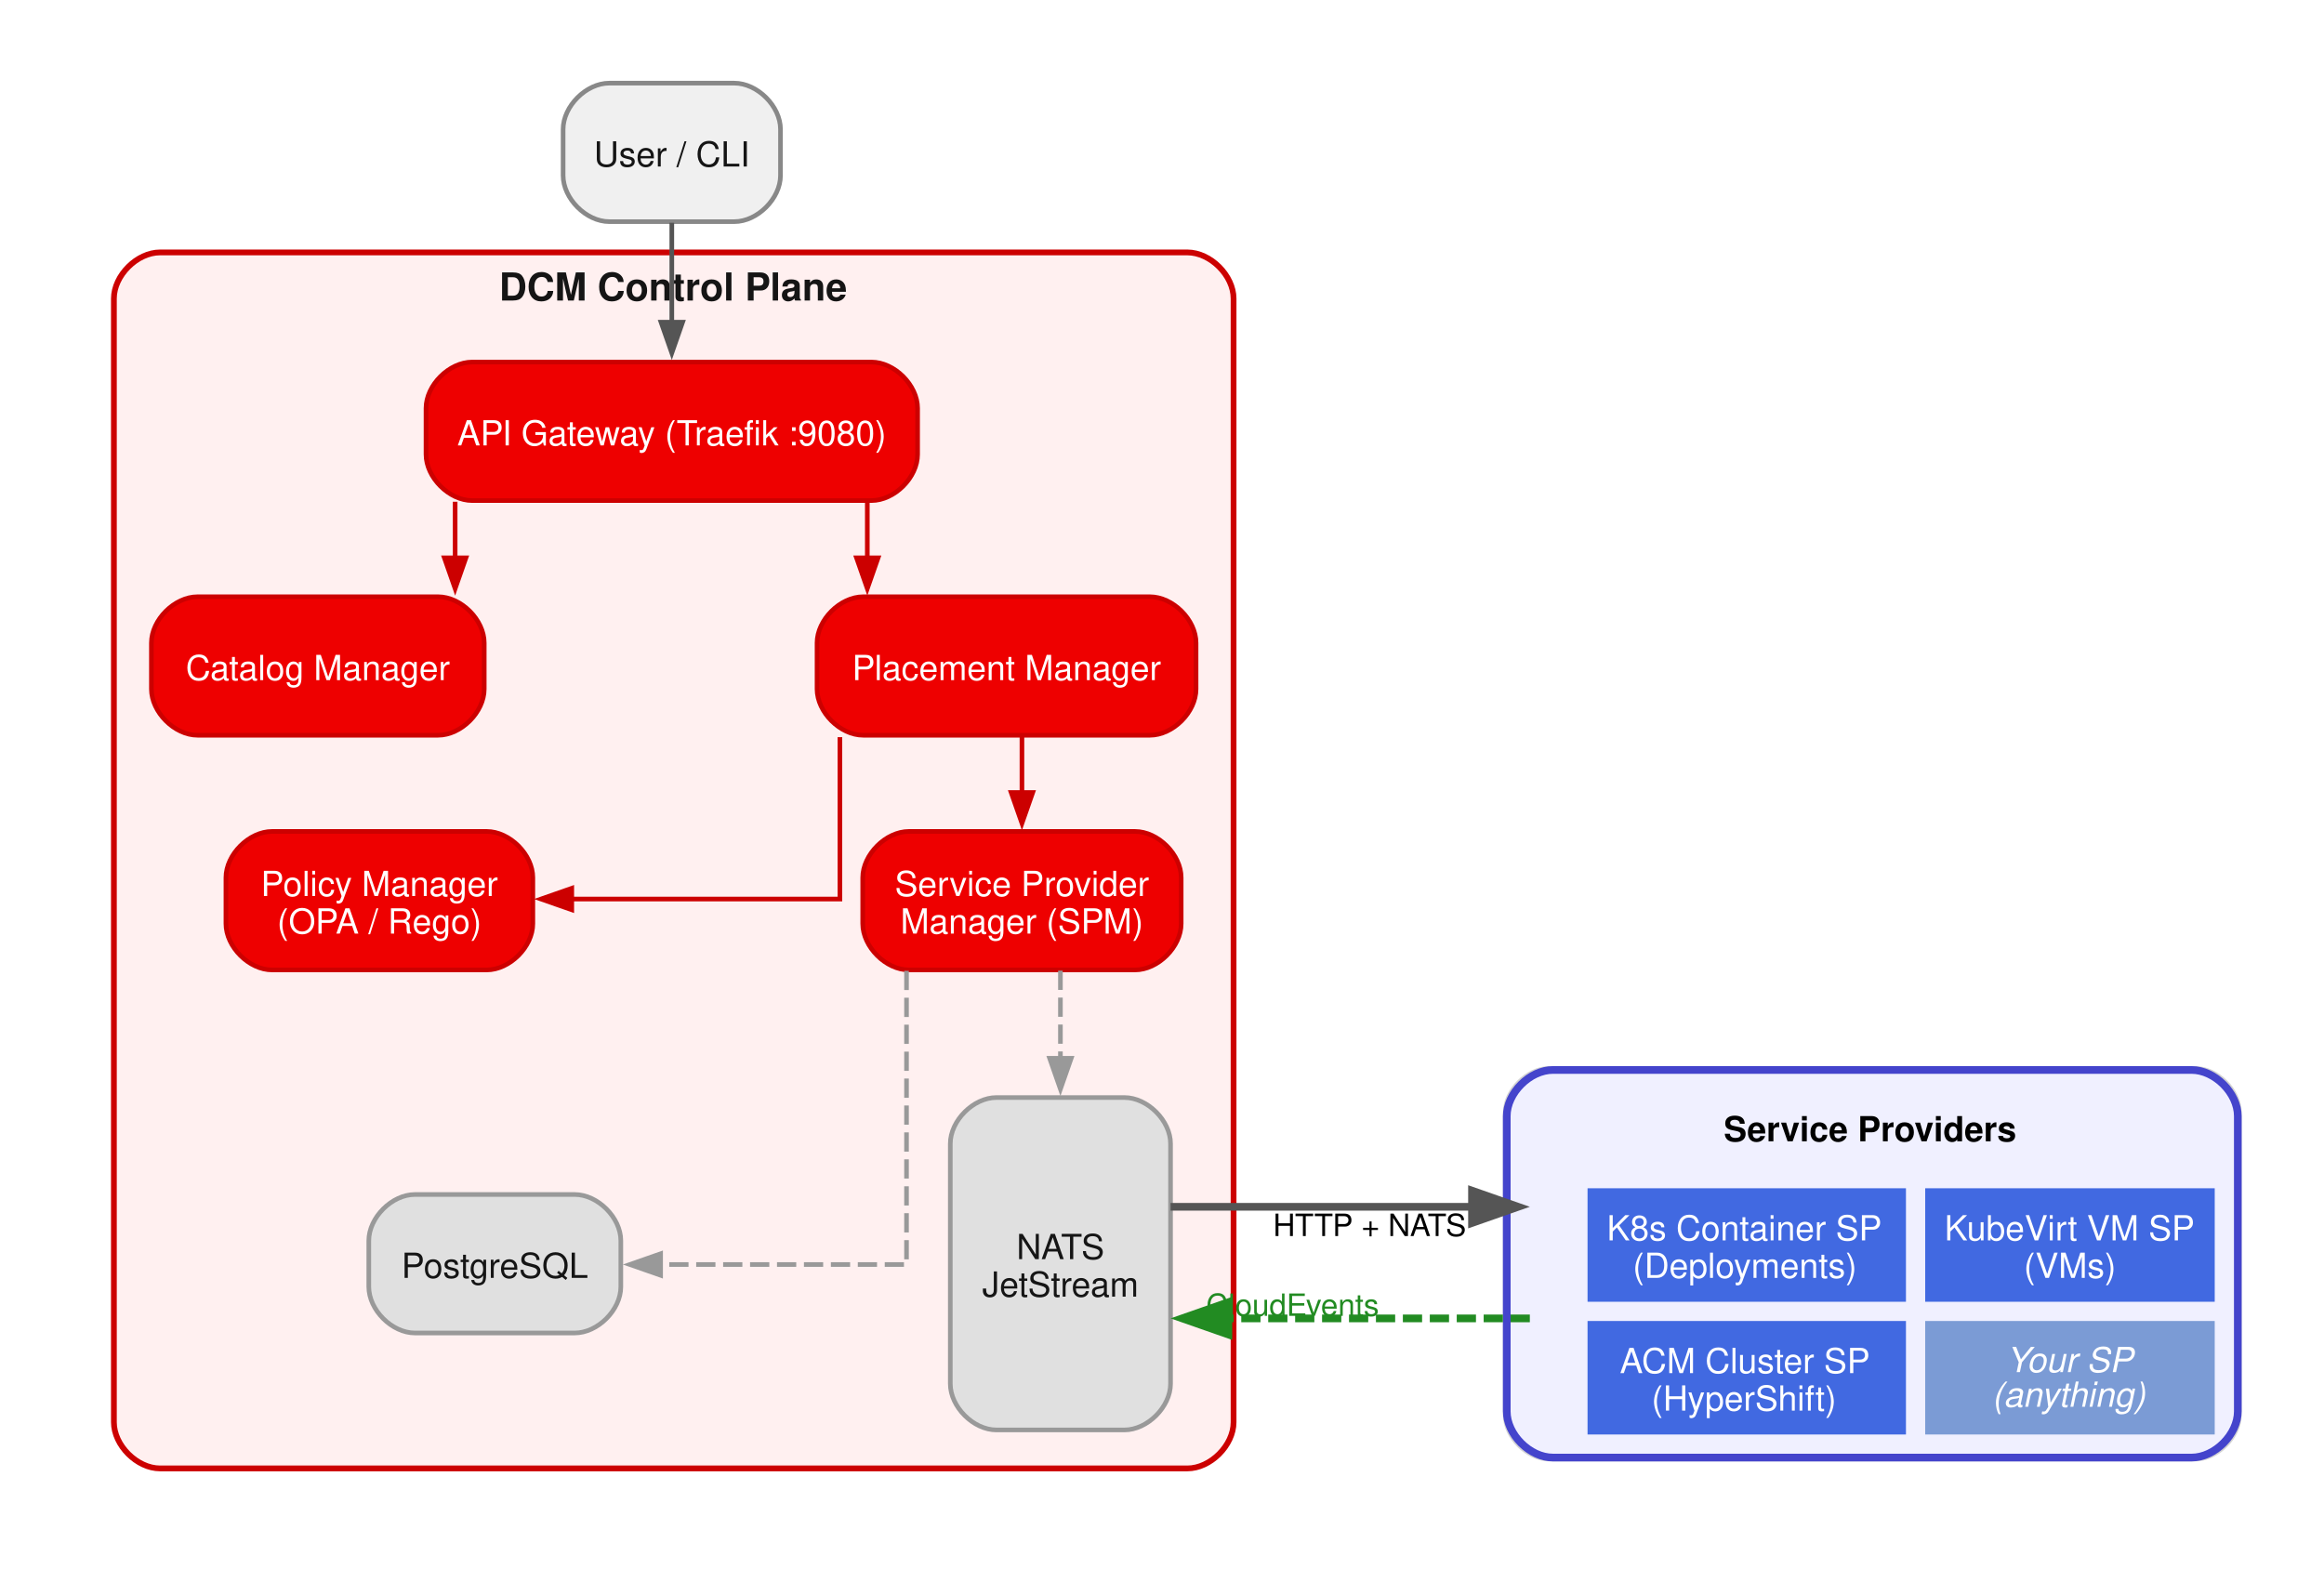
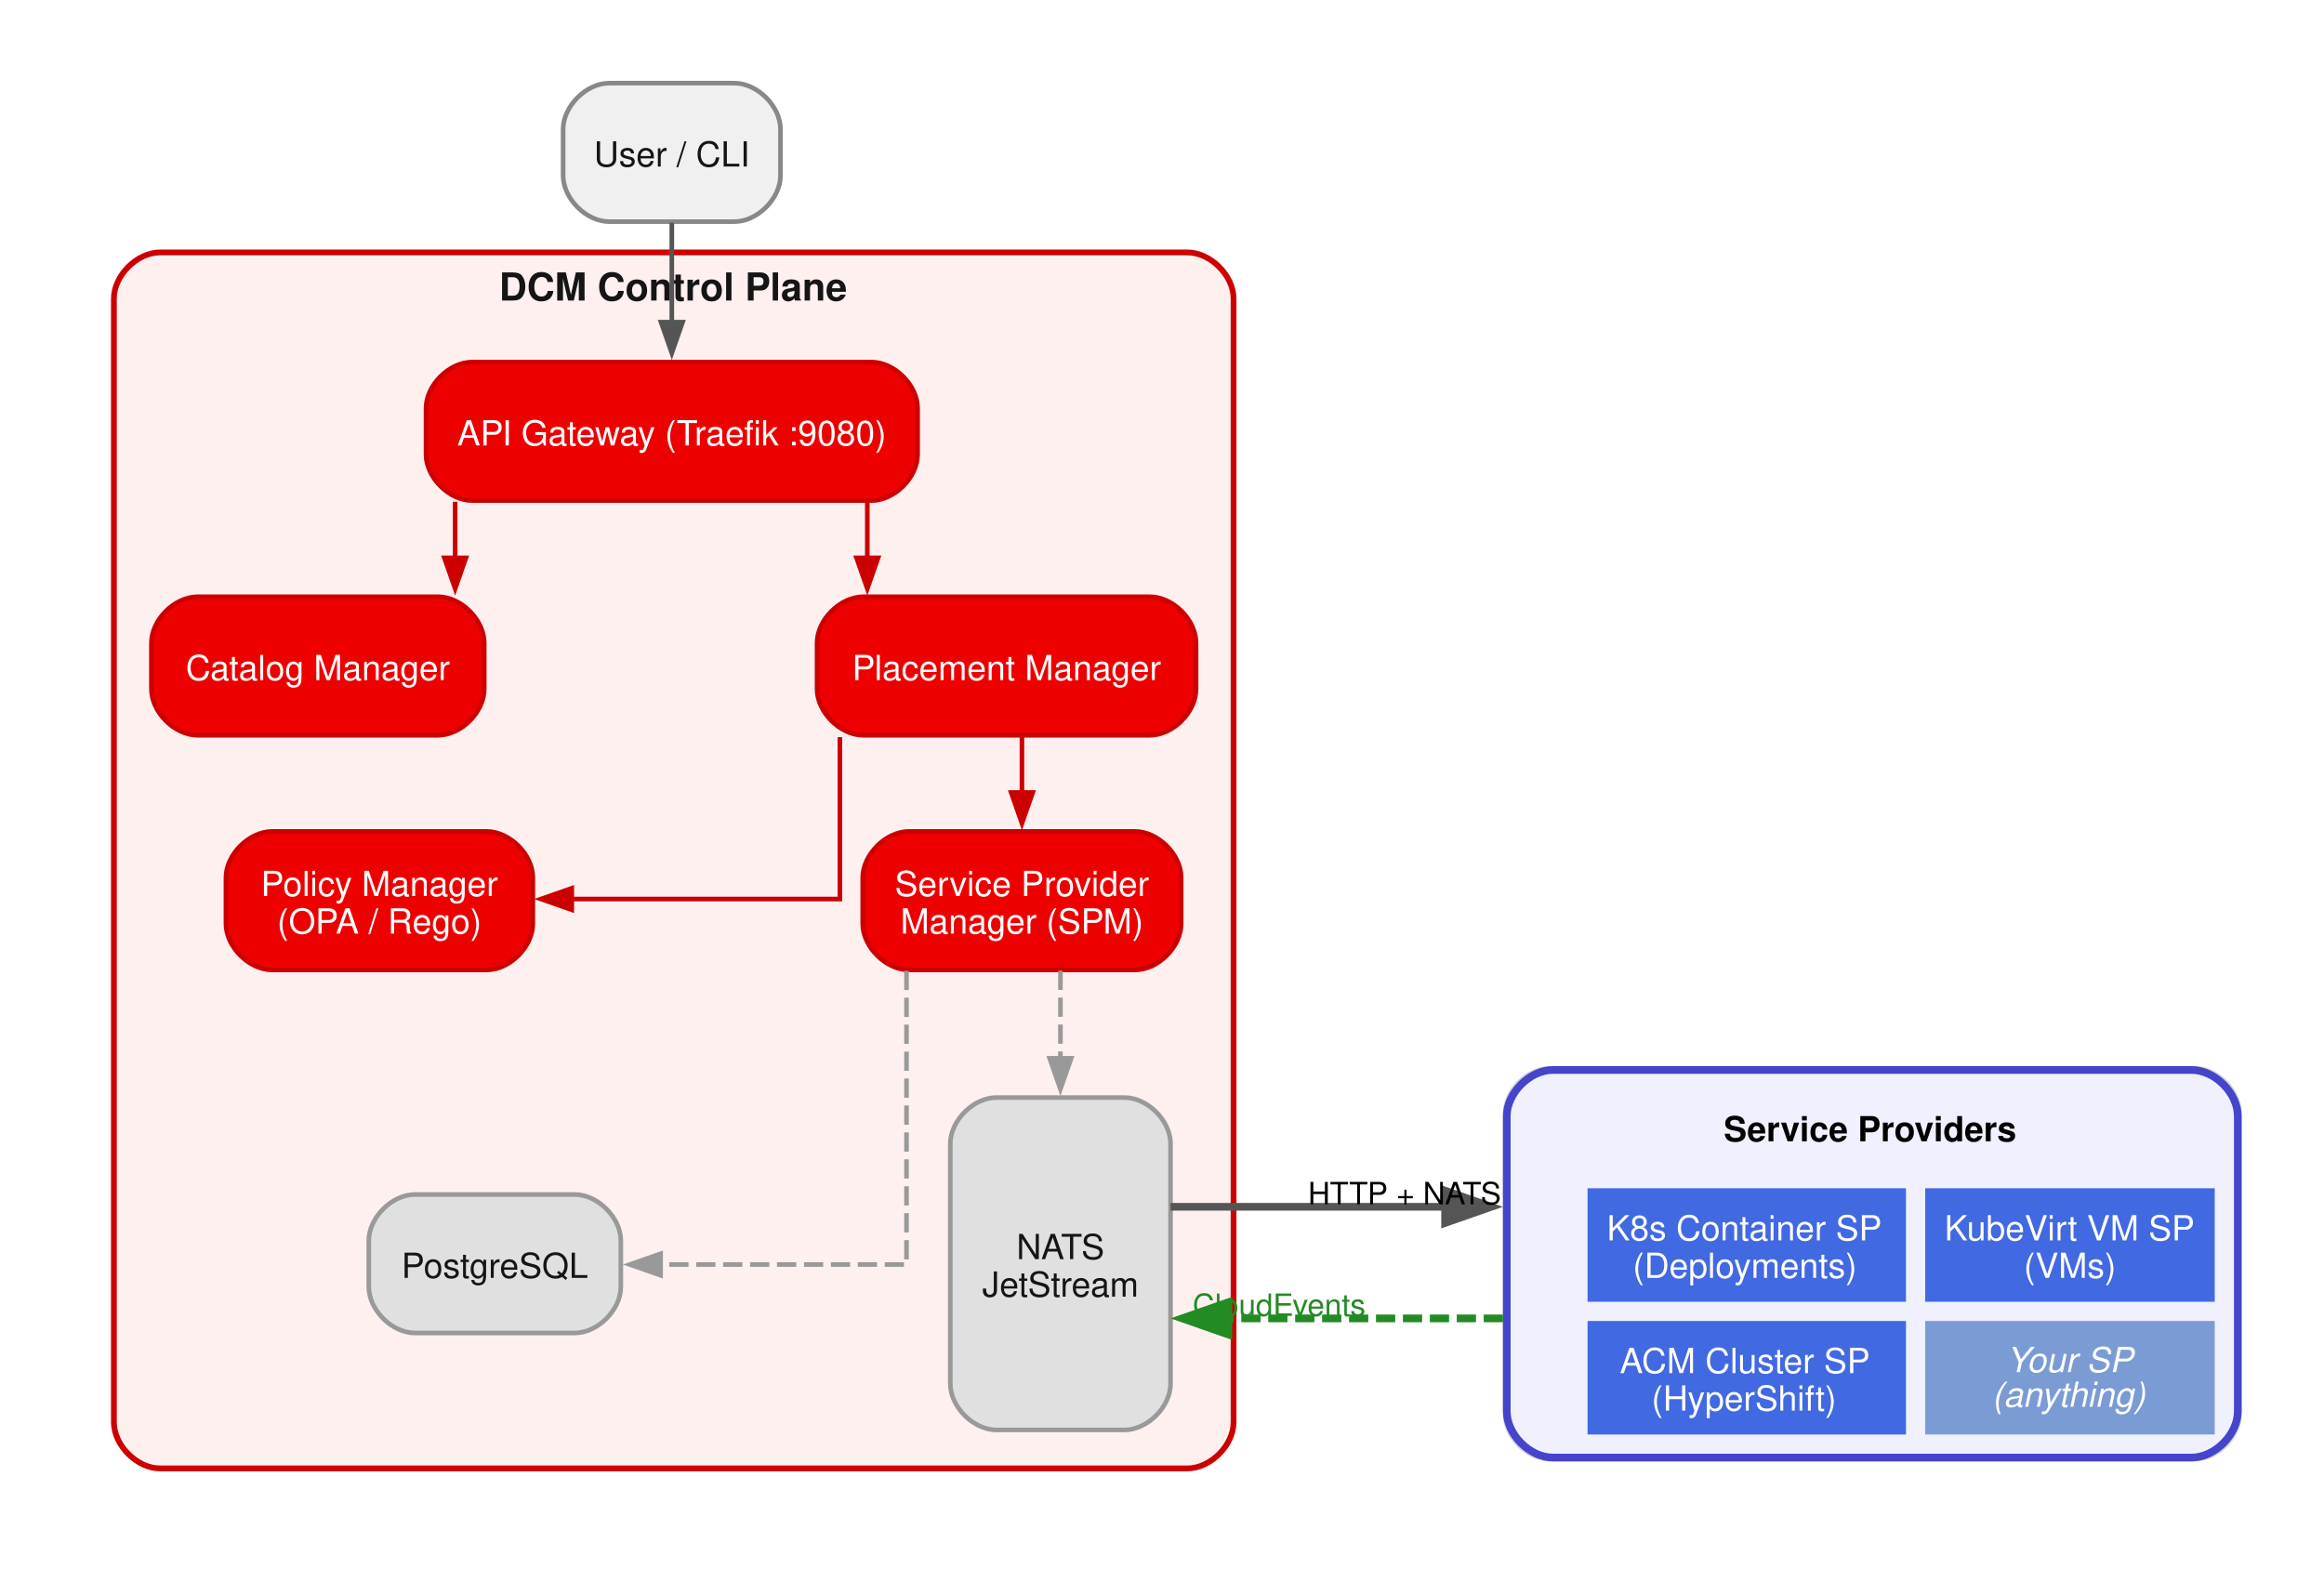
<svg xmlns="http://www.w3.org/2000/svg" width="604pt" height="411pt" viewBox="0.00 0.00 604.00 411.00">
  <g id="graph0" class="graph" transform="scale(1 1) rotate(0) translate(21.6 389.68)">
    <polygon fill="white" stroke="none" points="-21.6,21.6 -21.6,-389.68 582.6,-389.68 582.6,21.6 -21.6,21.6" />
    <g id="clust1" class="cluster">
      <path fill="#fff0f0" stroke="#cc0000" stroke-width="1.5" d="M20,-8C20,-8 287,-8 287,-8 293,-8 299,-14 299,-20 299,-20 299,-312.07 299,-312.07 299,-318.07 293,-324.07 287,-324.07 287,-324.07 20,-324.07 20,-324.07 14,-324.07 8,-318.07 8,-312.07 8,-312.07 8,-20 8,-20 8,-14 14,-8 20,-8" />
      <text xml:space="preserve" text-anchor="start" x="108.12" y="-311.57" font-family="Helvetica,Arial,sans-serif" font-weight="bold" font-size="10.00" fill="#151515">DCM Control Plane</text>
    </g>
    <g id="node1" class="node">
      <path fill="#f0f0f0" stroke="#888888" stroke-width="1.2" d="M169.25,-368.07C169.25,-368.07 136.75,-368.07 136.75,-368.07 130.75,-368.07 124.75,-362.07 124.75,-356.07 124.75,-356.07 124.75,-344.07 124.75,-344.07 124.75,-338.07 130.75,-332.07 136.75,-332.07 136.75,-332.07 169.25,-332.07 169.25,-332.07 175.25,-332.07 181.25,-338.07 181.25,-344.07 181.25,-344.07 181.25,-356.07 181.25,-356.07 181.25,-362.07 175.25,-368.07 169.25,-368.07" />
      <text xml:space="preserve" text-anchor="middle" x="153" y="-346.4" font-family="Helvetica,Arial,sans-serif" font-size="9.00" fill="#151515">User / CLI</text>
    </g>
    <g id="node2" class="node">
      <path fill="#ee0000" stroke="#cc0000" stroke-width="1.2" d="M204.88,-295.57C204.88,-295.57 101.12,-295.57 101.12,-295.57 95.12,-295.57 89.12,-289.57 89.12,-283.57 89.12,-283.57 89.12,-271.57 89.12,-271.57 89.12,-265.57 95.12,-259.57 101.12,-259.57 101.12,-259.57 204.88,-259.57 204.88,-259.57 210.88,-259.57 216.88,-265.57 216.88,-271.57 216.88,-271.57 216.88,-283.57 216.88,-283.57 216.88,-289.57 210.88,-295.57 204.88,-295.57" />
      <text xml:space="preserve" text-anchor="middle" x="153" y="-273.9" font-family="Helvetica,Arial,sans-serif" font-size="9.00" fill="white">API Gateway (Traefik :9080)</text>
    </g>
    <g id="edge7" class="edge">
      <path fill="none" stroke="#555555" stroke-width="1.2" d="M153,-331.78C153,-331.78 153,-305.93 153,-305.93" />
      <polygon fill="#555555" stroke="#555555" stroke-width="1.2" points="155.8,-305.93 153,-297.93 150.2,-305.93 155.8,-305.93" />
    </g>
    <g id="node3" class="node">
      <path fill="#ee0000" stroke="#cc0000" stroke-width="1.2" d="M92.25,-234.57C92.25,-234.57 29.75,-234.57 29.75,-234.57 23.75,-234.57 17.75,-228.57 17.75,-222.57 17.75,-222.57 17.75,-210.57 17.75,-210.57 17.75,-204.57 23.75,-198.57 29.75,-198.57 29.75,-198.57 92.25,-198.57 92.25,-198.57 98.25,-198.57 104.25,-204.57 104.25,-210.57 104.25,-210.57 104.25,-222.57 104.25,-222.57 104.25,-228.57 98.25,-234.57 92.25,-234.57" />
      <text xml:space="preserve" text-anchor="middle" x="61" y="-212.9" font-family="Helvetica,Arial,sans-serif" font-size="9.00" fill="white">Catalog Manager</text>
    </g>
    <g id="edge1" class="edge">
      <path fill="none" stroke="#cc0000" stroke-width="1.2" d="M96.69,-259.27C96.69,-259.27 96.69,-244.68 96.69,-244.68" />
      <polygon fill="#cc0000" stroke="#cc0000" stroke-width="1.2" points="99.49,-244.68 96.69,-236.68 93.89,-244.68 99.49,-244.68" />
    </g>
    <g id="node4" class="node">
      <path fill="#ee0000" stroke="#cc0000" stroke-width="1.2" d="M277.25,-234.57C277.25,-234.57 202.75,-234.57 202.75,-234.57 196.75,-234.57 190.75,-228.57 190.75,-222.57 190.75,-222.57 190.75,-210.57 190.75,-210.57 190.75,-204.57 196.75,-198.57 202.75,-198.57 202.75,-198.57 277.25,-198.57 277.25,-198.57 283.25,-198.57 289.25,-204.57 289.25,-210.57 289.25,-210.57 289.25,-222.57 289.25,-222.57 289.25,-228.57 283.25,-234.57 277.25,-234.57" />
      <text xml:space="preserve" text-anchor="middle" x="240" y="-212.9" font-family="Helvetica,Arial,sans-serif" font-size="9.00" fill="white">Placement Manager</text>
    </g>
    <g id="edge2" class="edge">
      <path fill="none" stroke="#cc0000" stroke-width="1.2" d="M203.81,-259.27C203.81,-259.27 203.81,-244.68 203.81,-244.68" />
      <polygon fill="#cc0000" stroke="#cc0000" stroke-width="1.2" points="206.61,-244.68 203.81,-236.68 201.01,-244.68 206.61,-244.68" />
    </g>
    <g id="node5" class="node">
      <path fill="#ee0000" stroke="#cc0000" stroke-width="1.2" d="M104.88,-173.57C104.88,-173.57 49.12,-173.57 49.12,-173.57 43.12,-173.57 37.12,-167.57 37.12,-161.57 37.12,-161.57 37.12,-149.57 37.12,-149.57 37.12,-143.57 43.12,-137.57 49.12,-137.57 49.12,-137.57 104.88,-137.57 104.88,-137.57 110.88,-137.57 116.88,-143.57 116.88,-149.57 116.88,-149.57 116.88,-161.57 116.88,-161.57 116.88,-167.57 110.88,-173.57 104.88,-173.57" />
      <text xml:space="preserve" text-anchor="middle" x="77" y="-156.77" font-family="Helvetica,Arial,sans-serif" font-size="9.00" fill="white">Policy Manager</text>
      <text xml:space="preserve" text-anchor="middle" x="77" y="-147.02" font-family="Helvetica,Arial,sans-serif" font-size="9.00" fill="white">(OPA / Rego)</text>
    </g>
    <g id="edge3" class="edge">
      <path fill="none" stroke="#cc0000" stroke-width="1.2" d="M196.69,-198.07C196.69,-180.26 196.69,-156 196.69,-156 196.69,-156 127,-156 127,-156" />
      <polygon fill="#cc0000" stroke="#cc0000" stroke-width="1.2" points="127,-153.2 119,-156 127,-158.8 127,-153.2" />
    </g>
    <g id="node6" class="node">
      <path fill="#ee0000" stroke="#cc0000" stroke-width="1.2" d="M273.38,-173.57C273.38,-173.57 214.62,-173.57 214.62,-173.57 208.62,-173.57 202.62,-167.57 202.62,-161.57 202.62,-161.57 202.62,-149.57 202.62,-149.57 202.62,-143.57 208.62,-137.57 214.62,-137.57 214.62,-137.57 273.38,-137.57 273.38,-137.57 279.38,-137.57 285.38,-143.57 285.38,-149.57 285.38,-149.57 285.38,-161.57 285.38,-161.57 285.38,-167.57 279.38,-173.57 273.38,-173.57" />
      <text xml:space="preserve" text-anchor="middle" x="244" y="-156.77" font-family="Helvetica,Arial,sans-serif" font-size="9.00" fill="white">Service Provider</text>
      <text xml:space="preserve" text-anchor="middle" x="244" y="-147.02" font-family="Helvetica,Arial,sans-serif" font-size="9.00" fill="white">Manager (SPM)</text>
    </g>
    <g id="edge4" class="edge">
      <path fill="none" stroke="#cc0000" stroke-width="1.2" d="M244,-198.27C244,-198.27 244,-183.68 244,-183.68" />
      <polygon fill="#cc0000" stroke="#cc0000" stroke-width="1.2" points="246.8,-183.68 244,-175.68 241.2,-183.68 246.8,-183.68" />
    </g>
    <g id="node7" class="node">
      <path fill="#e0e0e0" stroke="#999999" stroke-width="1.2" d="M127.75,-79.2C127.75,-79.2 86.25,-79.2 86.25,-79.2 80.25,-79.2 74.25,-73.2 74.25,-67.2 74.25,-67.2 74.25,-55.2 74.25,-55.2 74.25,-49.2 80.25,-43.2 86.25,-43.2 86.25,-43.2 127.75,-43.2 127.75,-43.2 133.75,-43.2 139.75,-49.2 139.75,-55.2 139.75,-55.2 139.75,-67.2 139.75,-67.2 139.75,-73.2 133.75,-79.2 127.75,-79.2" />
      <text xml:space="preserve" text-anchor="middle" x="107" y="-57.52" font-family="Helvetica,Arial,sans-serif" font-size="9.00" fill="#151515">PostgreSQL</text>
    </g>
    <g id="edge5" class="edge">
      <path fill="none" stroke="#999999" stroke-width="1.2" stroke-dasharray="5,2" d="M214,-137.34C214,-109.86 214,-61 214,-61 214,-61 150.09,-61 150.09,-61" />
      <polygon fill="#999999" stroke="#999999" stroke-width="1.2" points="150.09,-58.2 142.09,-61 150.09,-63.8 150.09,-58.2" />
    </g>
    <g id="node8" class="node">
      <path fill="#e0e0e0" stroke="#999999" stroke-width="1.2" d="M270.62,-104.4C270.62,-104.4 237.38,-104.4 237.38,-104.4 231.38,-104.4 225.38,-98.4 225.38,-92.4 225.38,-92.4 225.38,-30 225.38,-30 225.38,-24 231.38,-18 237.38,-18 237.38,-18 270.62,-18 270.62,-18 276.62,-18 282.62,-24 282.62,-30 282.62,-30 282.62,-92.4 282.62,-92.4 282.62,-98.4 276.62,-104.4 270.62,-104.4" />
      <text xml:space="preserve" text-anchor="middle" x="254" y="-62.4" font-family="Helvetica,Arial,sans-serif" font-size="9.00" fill="#151515">NATS</text>
      <text xml:space="preserve" text-anchor="middle" x="254" y="-52.65" font-family="Helvetica,Arial,sans-serif" font-size="9.00" fill="#151515">JetStream</text>
    </g>
    <g id="edge6" class="edge">
      <path fill="none" stroke="#999999" stroke-width="1.2" stroke-dasharray="5,2" d="M254,-137.38C254,-137.38 254,-114.6 254,-114.6" />
      <polygon fill="#999999" stroke="#999999" stroke-width="1.2" points="256.8,-114.6 254,-106.6 251.2,-114.6 256.8,-114.6" />
    </g>
    <g id="node9" class="node">
      <path fill="lightgrey" stroke="none" stroke-width="1.2" d="M549,-112.57C549,-112.57 381,-112.57 381,-112.57 375,-112.57 369,-106.57 369,-100.57 369,-100.57 369,-21.83 369,-21.83 369,-15.83 375,-9.83 381,-9.83 381,-9.83 549,-9.83 549,-9.83 555,-9.83 561,-15.83 561,-21.83 561,-21.83 561,-100.57 561,-100.57 561,-106.57 555,-112.57 549,-112.57" />
      <path fill="#f0f0ff" stroke="none" d="M382,-10.82C382,-10.82 548,-10.82 548,-10.82 554,-10.82 560,-16.82 560,-22.82 560,-22.82 560,-99.57 560,-99.57 560,-105.57 554,-111.57 548,-111.57 548,-111.57 382,-111.57 382,-111.57 376,-111.57 370,-105.57 370,-99.57 370,-99.57 370,-22.82 370,-22.82 370,-16.82 376,-10.82 382,-10.82" />
      <text xml:space="preserve" text-anchor="start" x="426.38" y="-93.02" font-family="Helvetica,Arial,sans-serif" font-weight="bold" font-size="9.00">Service Providers</text>
      <polygon fill="#f0f0ff" stroke="none" points="376,-51.32 376,-80.82 386,-80.82 386,-51.32 376,-51.32" />
      <polygon fill="#4169e1" stroke="none" points="391,-51.32 391,-80.82 473.75,-80.82 473.75,-51.32 391,-51.32" />
      <text xml:space="preserve" text-anchor="start" x="396" y="-67.27" font-family="Helvetica,Arial,sans-serif" font-size="9.00" fill="white">K8s Container SP</text>
      <text xml:space="preserve" text-anchor="start" x="402.75" y="-57.52" font-family="Helvetica,Arial,sans-serif" font-size="9.00" fill="white">(Deployments)</text>
      <polygon fill="#4169e1" stroke="none" points="478.75,-51.32 478.75,-80.82 554,-80.82 554,-51.32 478.75,-51.32" />
      <text xml:space="preserve" text-anchor="start" x="483.75" y="-67.27" font-family="Helvetica,Arial,sans-serif" font-size="9.00" fill="white">KubeVirt VM SP</text>
      <text xml:space="preserve" text-anchor="start" x="504.38" y="-57.52" font-family="Helvetica,Arial,sans-serif" font-size="9.00" fill="white">(VMs)</text>
      <polygon fill="#f0f0ff" stroke="none" points="376,-16.82 376,-46.32 386,-46.32 386,-16.82 376,-16.82" />
      <polygon fill="#4169e1" stroke="none" points="391,-16.82 391,-46.32 473.75,-46.32 473.75,-16.82 391,-16.82" />
      <text xml:space="preserve" text-anchor="start" x="399.38" y="-32.77" font-family="Helvetica,Arial,sans-serif" font-size="9.00" fill="white">ACM Cluster SP</text>
      <text xml:space="preserve" text-anchor="start" x="407.62" y="-23.02" font-family="Helvetica,Arial,sans-serif" font-size="9.00" fill="white">(HyperShift)</text>
      <polygon fill="#7b9bd5" stroke="none" points="478.75,-16.82 478.75,-46.32 554,-46.32 554,-16.82 478.75,-16.82" />
      <text xml:space="preserve" text-anchor="start" x="499.88" y="-33.02" font-family="Helvetica,Arial,sans-serif" font-style="italic" font-size="9.00" fill="white">Your SP</text>
      <text xml:space="preserve" text-anchor="start" x="496.12" y="-24.02" font-family="Helvetica,Arial,sans-serif" font-style="italic" font-size="9.00" fill="white">(anything)</text>
      <path fill="none" stroke="#4444cc" stroke-width="2" d="M382,-10.82C382,-10.82 548,-10.82 548,-10.82 554,-10.82 560,-16.82 560,-22.82 560,-22.82 560,-99.57 560,-99.57 560,-105.57 554,-111.57 548,-111.57 548,-111.57 382,-111.57 382,-111.57 376,-111.57 370,-105.57 370,-99.57 370,-99.57 370,-22.82 370,-22.82 370,-16.82 376,-10.82 382,-10.82" />
    </g>
    <g id="edge8" class="edge">
-       <path fill="none" stroke="#555555" stroke-width="2" d="M282.62,-76C282.62,-76 360.97,-76 360.97,-76" />
-       <polygon fill="#555555" stroke="#555555" stroke-width="2" points="360.97,-80.2 372.97,-76 360.97,-71.8 360.97,-80.2" />
-       <text xml:space="preserve" text-anchor="middle" x="334.36" y="-68.4" font-family="Helvetica,Arial,sans-serif" font-size="8.00">HTTP + NATS</text>
+       <path fill="none" stroke="#555555" stroke-width="2" d="M282.62,-76C282.62,-76 353.98,-76 353.98,-76" />
+       <polygon fill="#555555" stroke="#555555" stroke-width="2" points="353.98,-80.2 365.98,-76 353.98,-71.8 353.98,-80.2" />
+       <text xml:space="preserve" text-anchor="middle" x="343.43" y="-76.65" font-family="Helvetica,Arial,sans-serif" font-size="8.00">HTTP + NATS</text>
    </g>
    <g id="edge9" class="edge">
-       <path fill="none" stroke="#228b22" stroke-width="2" stroke-dasharray="5,2" d="M376,-47C376,-47 297.65,-47 297.65,-47" />
+       <path fill="none" stroke="#228b22" stroke-width="2" stroke-dasharray="5,2" d="M369.01,-47C369.01,-47 297.65,-47 297.65,-47" />
      <polygon fill="#228b22" stroke="#228b22" stroke-width="2" points="297.65,-42.8 285.65,-47 297.65,-51.2 297.65,-42.8" />
-       <text xml:space="preserve" text-anchor="middle" x="314.33" y="-47.65" font-family="Helvetica,Arial,sans-serif" font-size="8.00" fill="#228b22">CloudEvents</text>
+       <text xml:space="preserve" text-anchor="middle" x="310.83" y="-47.65" font-family="Helvetica,Arial,sans-serif" font-size="8.00" fill="#228b22">CloudEvents</text>
    </g>
  </g>
</svg>
